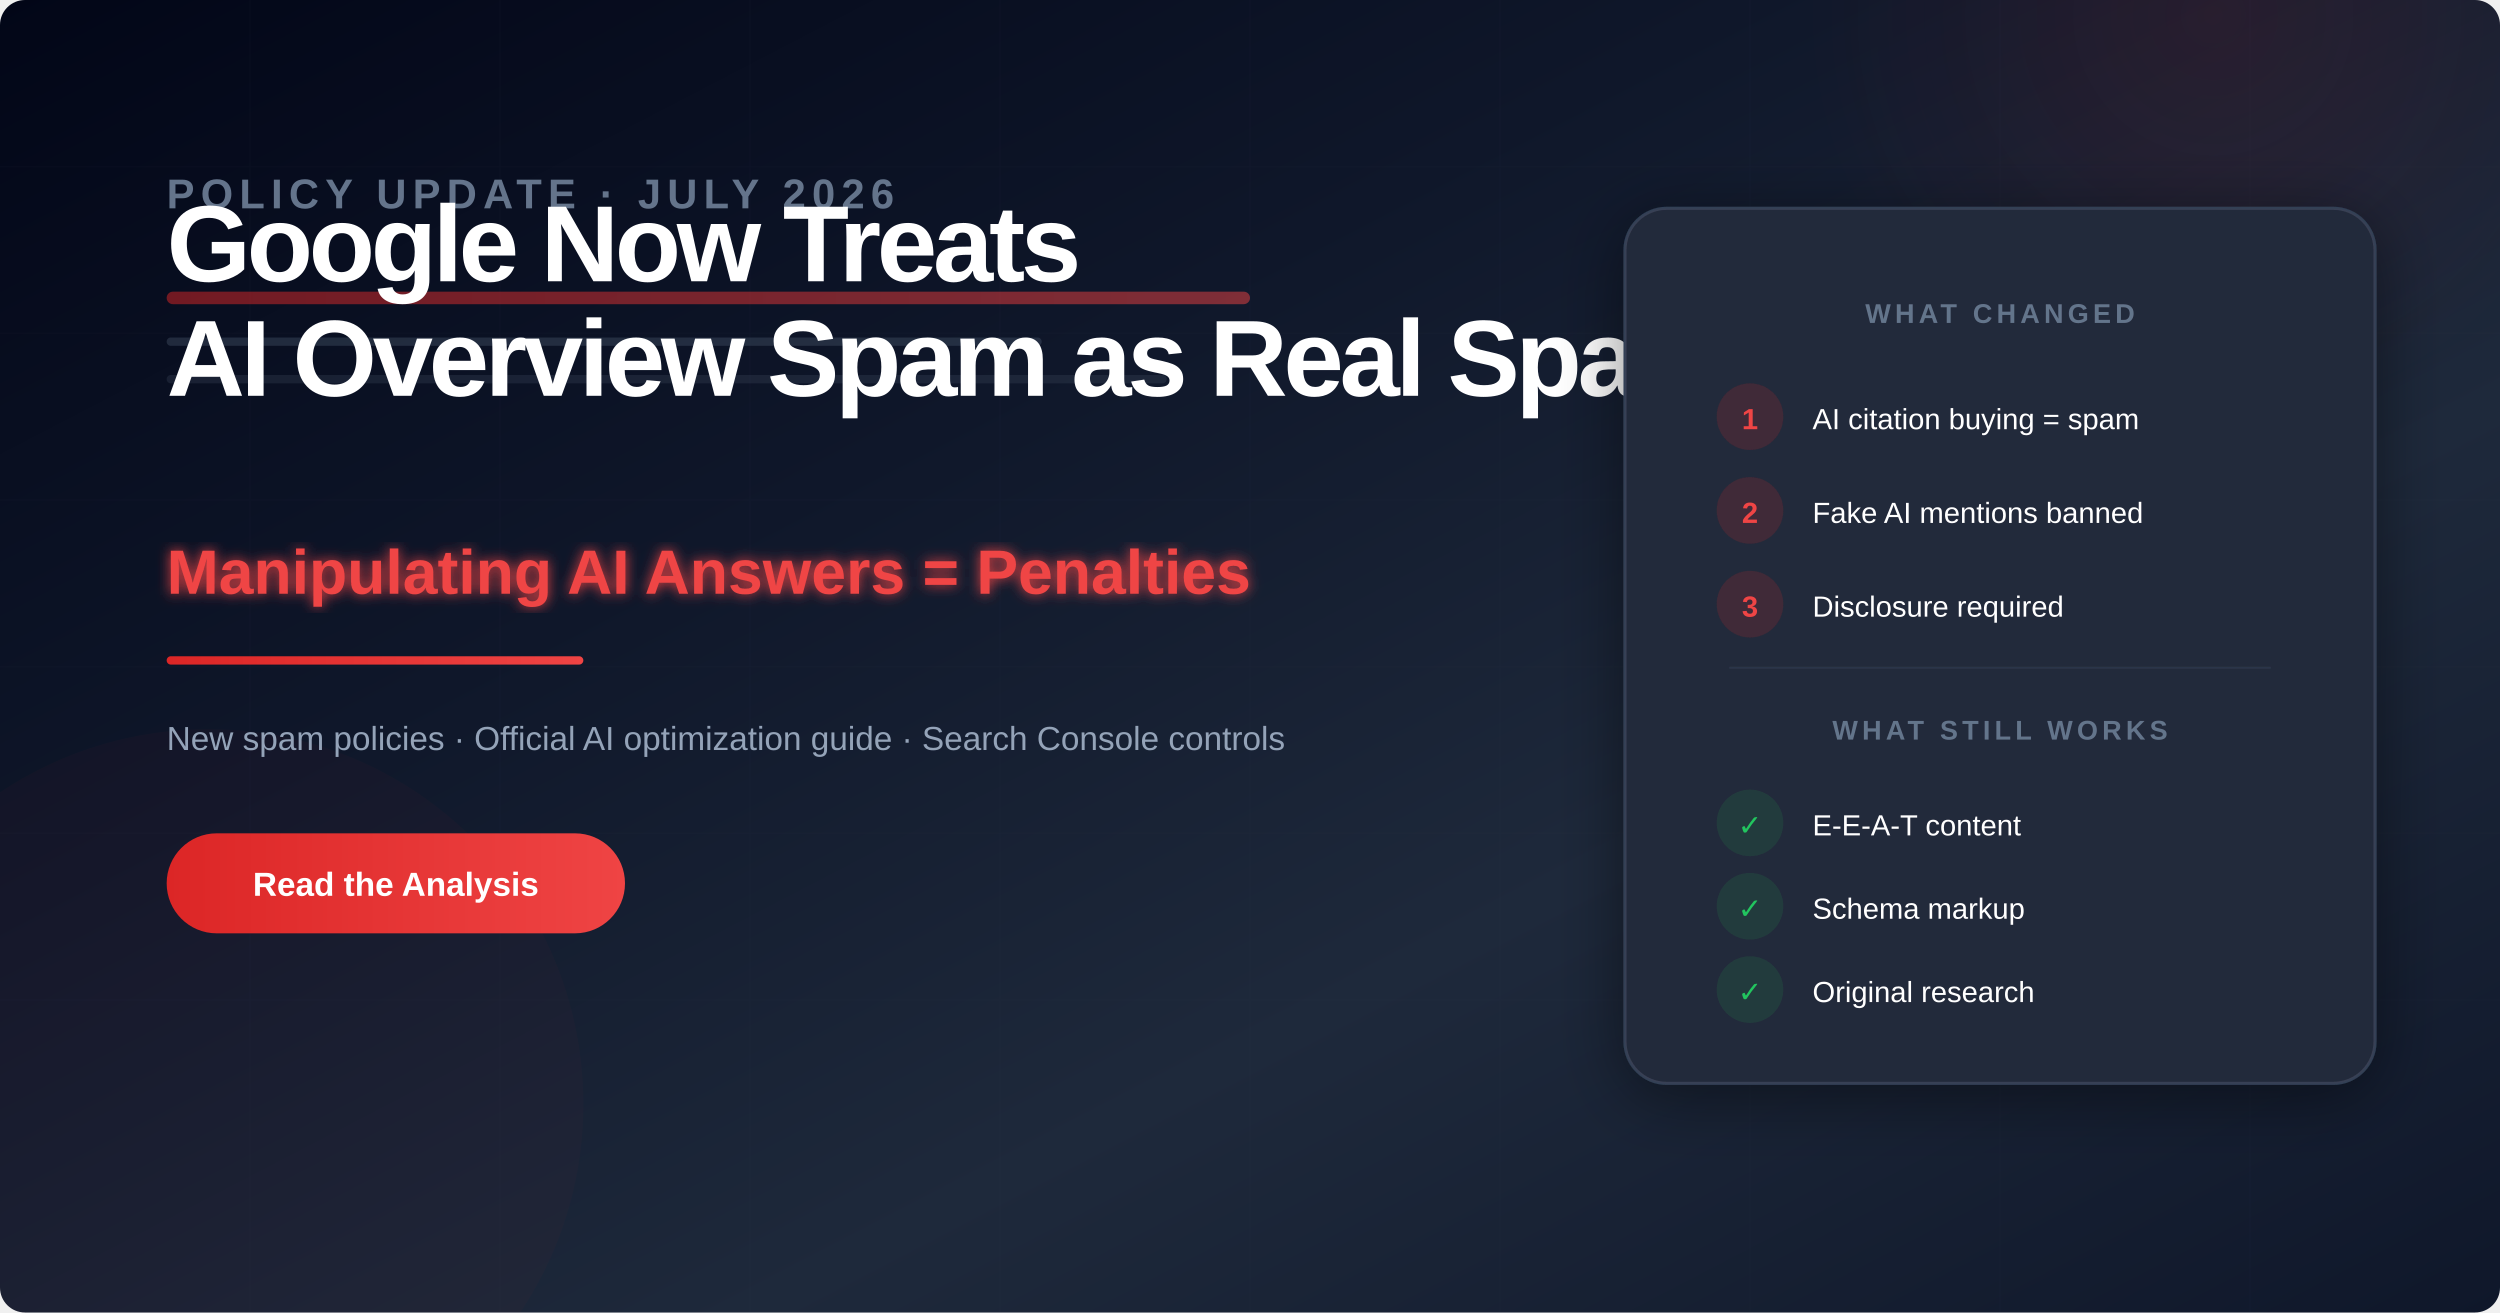
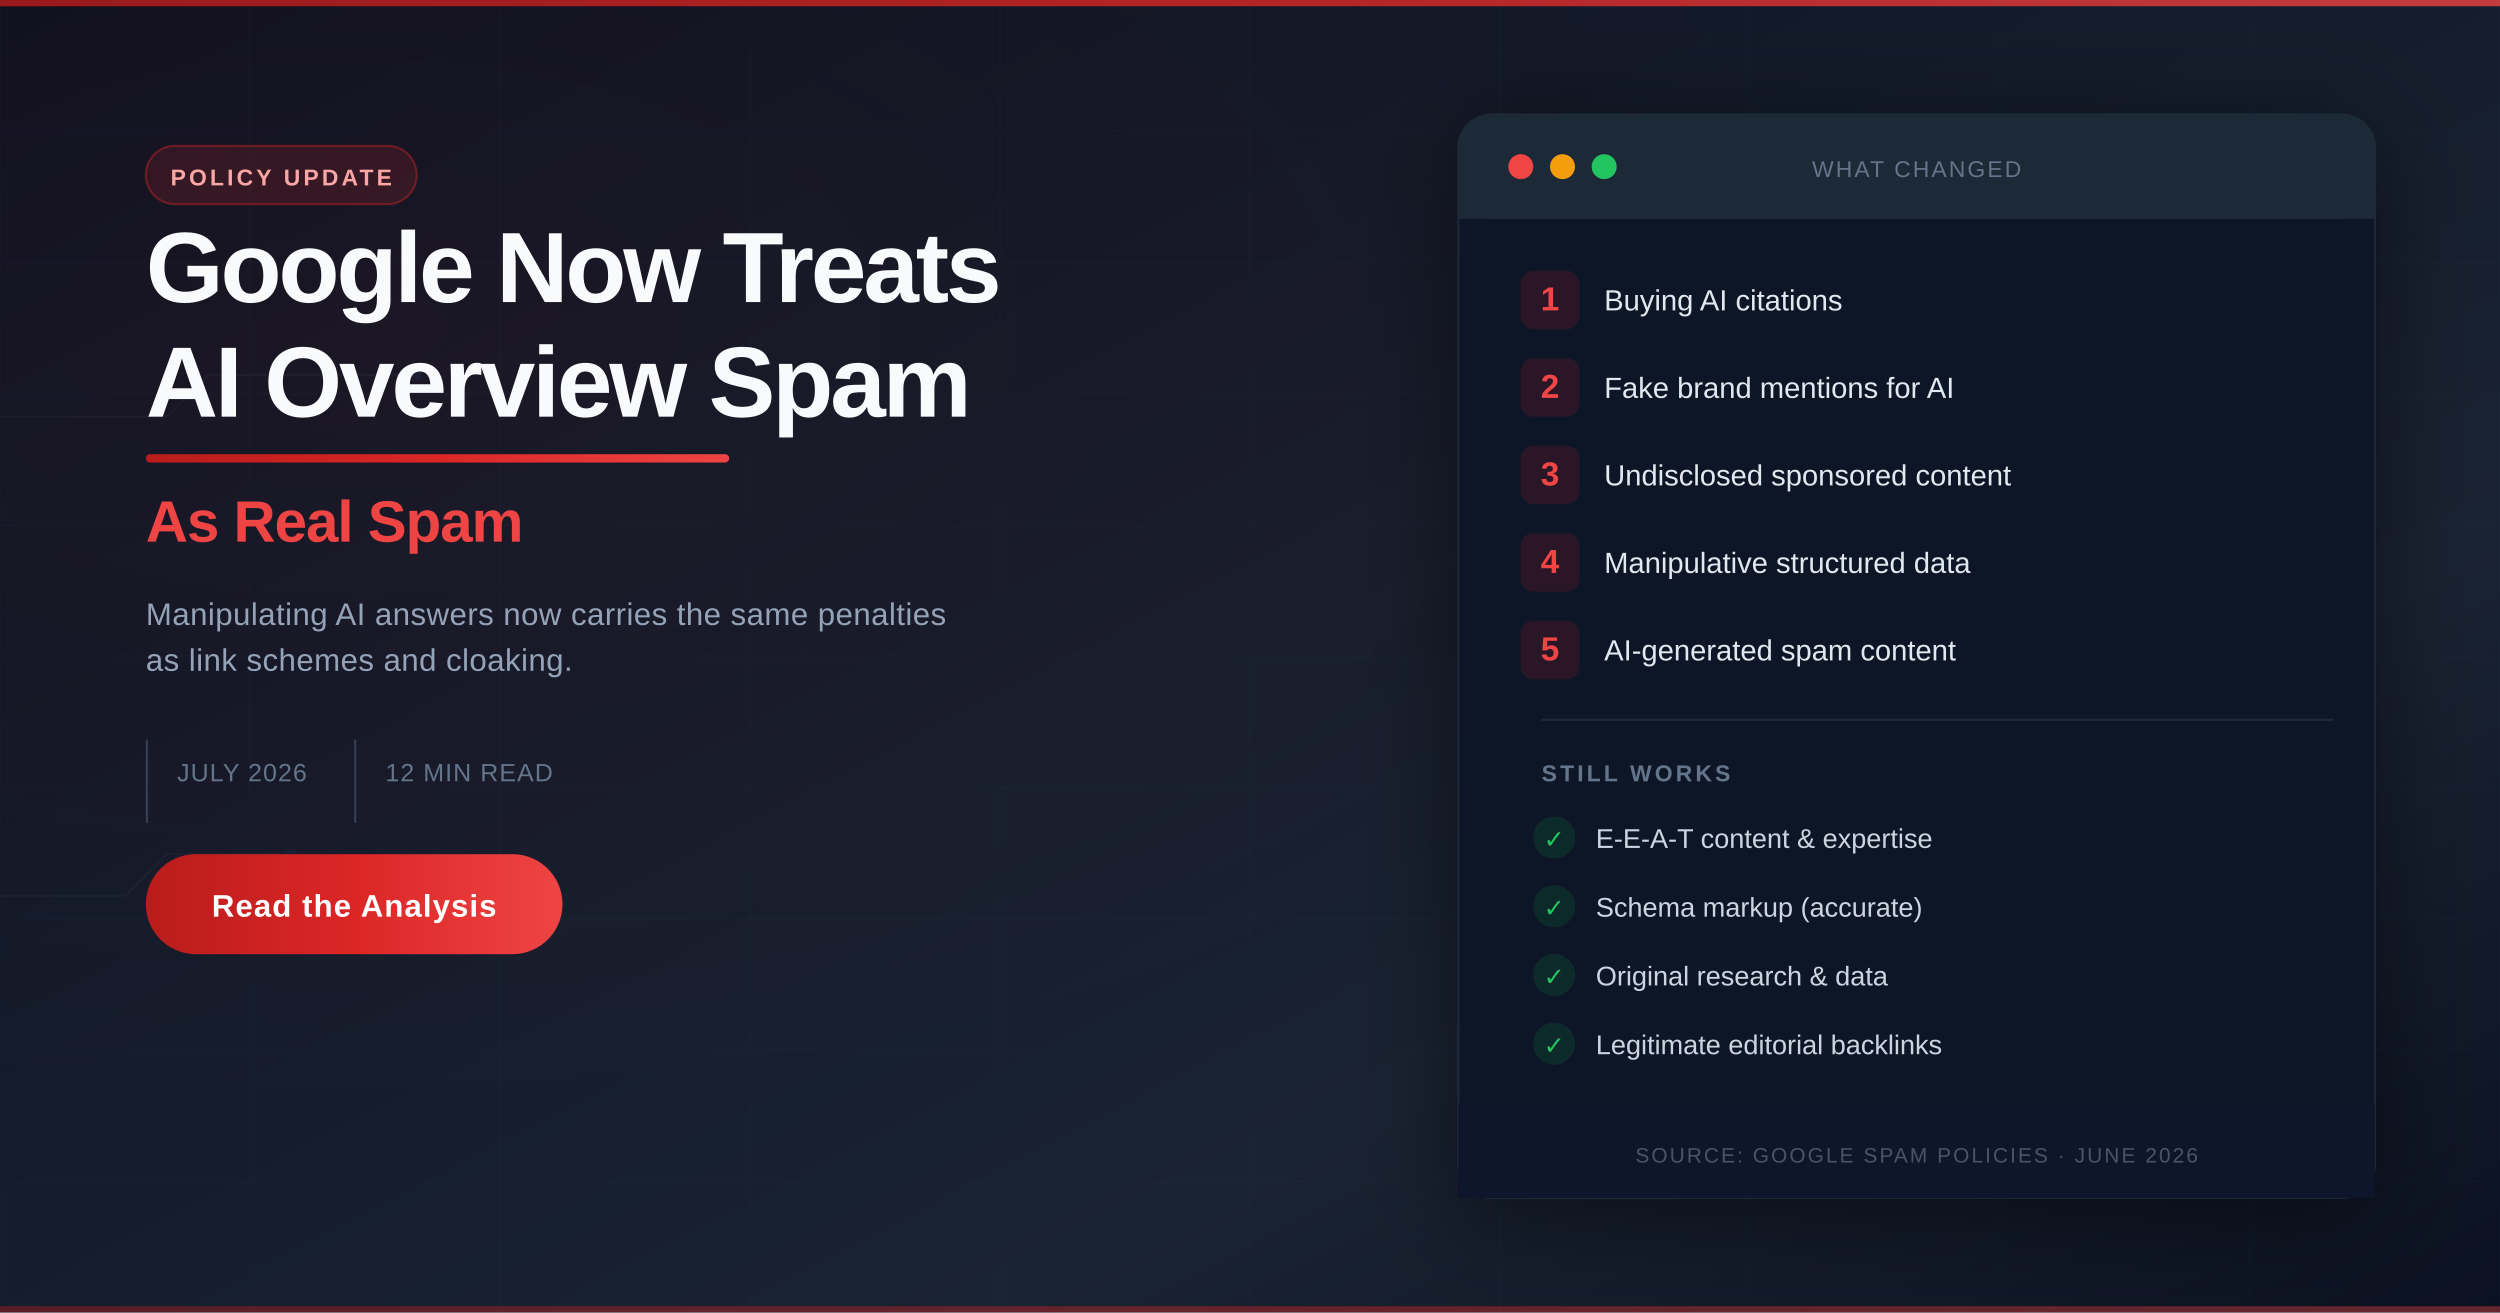
<svg xmlns="http://www.w3.org/2000/svg" width="1200" height="630" viewBox="0 0 1200 630">
  <defs>
    <linearGradient id="bg" x1="0%" y1="0%" x2="100%" y2="100%">
-       <stop offset="0%" style="stop-color:#020617" />
-       <stop offset="35%" style="stop-color:#0F172A" />
-       <stop offset="65%" style="stop-color:#1E293B" />
-       <stop offset="100%" style="stop-color:#0F172A" />
+       <stop offset="0%" style="stop-color:#0B1120" />
+       <stop offset="30%" style="stop-color:#111827" />
+       <stop offset="70%" style="stop-color:#1A2332" />
+       <stop offset="100%" style="stop-color:#0B1120" />
    </linearGradient>
-     <linearGradient id="red" x1="0%" y1="0%" x2="100%" y2="0%">
-       <stop offset="0%" style="stop-color:#DC2626" />
+     <linearGradient id="redAccent" x1="0%" y1="0%" x2="100%" y2="0%">
+       <stop offset="0%" style="stop-color:#B91C1C" />
+       <stop offset="50%" style="stop-color:#DC2626" />
      <stop offset="100%" style="stop-color:#EF4444" />
    </linearGradient>
-     <linearGradient id="green" x1="0%" y1="0%" x2="100%" y2="0%">
-       <stop offset="0%" style="stop-color:#16A34A" />
+     <linearGradient id="greenAccent" x1="0%" y1="0%" x2="100%" y2="0%">
+       <stop offset="0%" style="stop-color:#15803D" />
      <stop offset="100%" style="stop-color:#22C55E" />
    </linearGradient>
-     <radialGradient id="glow1" cx="70%" cy="30%" r="35%">
-       <stop offset="0%" style="stop-color:#DC2626;stop-opacity:0.1" />
+     <linearGradient id="blueAccent" x1="0%" y1="0%" x2="100%" y2="0%">
+       <stop offset="0%" style="stop-color:#1D4ED8" />
+       <stop offset="100%" style="stop-color:#3B82F6" />
+     </linearGradient>
+     <linearGradient id="goldAccent" x1="0%" y1="0%" x2="100%" y2="0%">
+       <stop offset="0%" style="stop-color:#B45309" />
+       <stop offset="100%" style="stop-color:#F59E0B" />
+     </linearGradient>
+     <radialGradient id="ambientGlow" cx="15%" cy="25%" r="60%">
+       <stop offset="0%" style="stop-color:#DC2626;stop-opacity:0.06" />
      <stop offset="100%" style="stop-color:#DC2626;stop-opacity:0" />
    </radialGradient>
-     <filter id="shadow">
-       <feDropShadow dx="0" dy="6" stdDeviation="16" flood-color="#000" flood-opacity="0.45" />
+     <filter id="cardShadow">
+       <feDropShadow dx="0" dy="8" stdDeviation="24" flood-color="#000" flood-opacity="0.5" />
    </filter>
-     <filter id="glow">
-       <feGaussianBlur stdDeviation="3" result="b" />
+     <filter id="softGlow">
+       <feGaussianBlur stdDeviation="2" result="b" />
      <feMerge>
        <feMergeNode in="b" />
        <feMergeNode in="SourceGraphic" />
      </feMerge>
    </filter>
-     <clipPath id="clip">
-       <rect x="0" y="0" width="1200" height="630" rx="12" />
+     <clipPath id="mainClip">
+       <rect x="0" y="0" width="1200" height="630" rx="0" />
    </clipPath>
  </defs>
-   <g clip-path="url(#clip)">
+   <g clip-path="url(#mainClip)">
    <rect width="1200" height="630" fill="url(#bg)" />
-     <circle cx="950" cy="120" r="280" fill="url(#glow1)" />
-     <circle cx="100" cy="530" r="180" fill="#DC2626" opacity="0.03" />
-     <g opacity="0.06">
-       <line x1="0" y1="80" x2="1200" y2="80" stroke="#334155" stroke-width="0.5" />
-       <line x1="0" y1="160" x2="1200" y2="160" stroke="#334155" stroke-width="0.5" />
-       <line x1="0" y1="240" x2="1200" y2="240" stroke="#334155" stroke-width="0.5" />
-       <line x1="0" y1="320" x2="1200" y2="320" stroke="#334155" stroke-width="0.5" />
-       <line x1="0" y1="400" x2="1200" y2="400" stroke="#334155" stroke-width="0.5" />
-       <line x1="0" y1="480" x2="1200" y2="480" stroke="#334155" stroke-width="0.5" />
-       <line x1="120" y1="0" x2="120" y2="630" stroke="#334155" stroke-width="0.5" />
-       <line x1="240" y1="0" x2="240" y2="630" stroke="#334155" stroke-width="0.5" />
-       <line x1="360" y1="0" x2="360" y2="630" stroke="#334155" stroke-width="0.5" />
-       <line x1="480" y1="0" x2="480" y2="630" stroke="#334155" stroke-width="0.5" />
-       <line x1="600" y1="0" x2="600" y2="630" stroke="#334155" stroke-width="0.5" />
-       <line x1="720" y1="0" x2="720" y2="630" stroke="#334155" stroke-width="0.5" />
-       <line x1="840" y1="0" x2="840" y2="630" stroke="#334155" stroke-width="0.5" />
-       <line x1="960" y1="0" x2="960" y2="630" stroke="#334155" stroke-width="0.5" />
-       <line x1="1080" y1="0" x2="1080" y2="630" stroke="#334155" stroke-width="0.5" />
+     <rect width="1200" height="630" fill="url(#ambientGlow)" />
+     <g opacity="0.04" stroke="#3B82F6" stroke-width="0.5" fill="none">
+       <path d="M0 0 L1200 0 M0 63 L1200 63 M0 126 L1200 126 M0 189 L1200 189 M0 252 L1200 252 M0 315 L1200 315 M0 378 L1200 378 M0 441 L1200 441 M0 504 L1200 504 M0 567 L1200 567 M0 630 L1200 630" />
+       <path d="M0 0 L0 630 M120 0 L120 630 M240 0 L240 630 M360 0 L360 630 M480 0 L480 630 M600 0 L600 630 M720 0 L720 630 M840 0 L840 630 M960 0 L960 630 M1080 0 L1080 630 M1200 0 L1200 630" />
    </g>
-     <rect x="80" y="140" width="520" height="6" rx="3" fill="url(#red)" opacity="0.5" />
-     <rect x="80" y="162" width="420" height="4" rx="2" fill="#475569" opacity="0.4" />
-     <rect x="80" y="180" width="480" height="4" rx="2" fill="#475569" opacity="0.25" />
-     <text x="80" y="100" font-family="Arial,sans-serif" font-size="20" fill="#64748B" font-weight="600" letter-spacing="3">POLICY UPDATE · JULY 2026</text>
-     <text x="80" y="135" font-family="Arial,sans-serif" font-size="52" font-weight="bold" fill="white" letter-spacing="-2">Google Now Treats</text>
-     <text x="80" y="135" font-family="Arial,sans-serif" font-size="52" font-weight="bold" fill="white" dy="55" letter-spacing="-2">AI Overview Spam as Real Spam</text>
-     <g filter="url(#glow)">
-       <text x="80" y="285" font-family="Arial,sans-serif" font-size="30" fill="#EF4444" font-weight="700">Manipulating AI Answers = Penalties</text>
+     <g stroke="#334155" stroke-width="1" fill="none" opacity="0.15">
+       <path d="M0 200 L80 200 L100 180 L200 180" />
+       <path d="M0 430 L60 430 L80 410 L140 410" />
+       <circle cx="200" cy="180" r="3" fill="#3B82F6" opacity="0.4" />
+       <circle cx="140" cy="410" r="3" fill="#3B82F6" opacity="0.4" />
    </g>
-     <rect x="80" y="315" width="200" height="4" rx="2" fill="url(#red)" />
-     <text x="80" y="360" font-family="Arial,sans-serif" font-size="16" fill="#94A3B8">New spam policies · Official AI optimization guide · Search Console controls</text>
-     <rect x="80" y="400" width="220" height="48" rx="24" fill="url(#red)" />
-     <text x="190" y="430" font-family="Arial,sans-serif" font-size="16" fill="white" text-anchor="middle" font-weight="600">Read the Analysis</text>
-     <g filter="url(#shadow)">
-       <rect x="780" y="100" width="360" height="420" rx="20" fill="#1E293B" stroke="#334155" stroke-width="1.5" />
-       <rect x="780" y="100" width="360" height="420" rx="20" fill="#DC2626" opacity="0.03" />
-       <text x="960" y="155" font-family="Arial,sans-serif" font-size="13" fill="#64748B" text-anchor="middle" font-weight="600" letter-spacing="2">WHAT CHANGED</text>
+     <rect x="0" y="0" width="1200" height="3" fill="url(#redAccent)" opacity="0.8" />
+     <g>
+       <rect x="70" y="70" width="130" height="28" rx="14" fill="#DC2626" opacity="0.15" />
+       <rect x="70" y="70" width="130" height="28" rx="14" fill="none" stroke="#DC2626" stroke-width="1" opacity="0.4" />
+       <text x="135" y="89" font-family="'Segoe UI',Arial,sans-serif" font-size="11" fill="#FCA5A5" text-anchor="middle" font-weight="600" letter-spacing="1.5">POLICY UPDATE</text>
+       <text x="70" y="145" font-family="'Segoe UI',Arial,sans-serif" font-size="48" font-weight="800" fill="#F8FAFC" letter-spacing="-1.5">Google Now Treats</text>
+       <text x="70" y="200" font-family="'Segoe UI',Arial,sans-serif" font-size="48" font-weight="800" fill="#F8FAFC" letter-spacing="-1.5">AI Overview Spam</text>
+       <rect x="70" y="218" width="280" height="4" rx="2" fill="url(#redAccent)" />
+       <text x="70" y="260" font-family="'Segoe UI',Arial,sans-serif" font-size="28" font-weight="700" fill="#EF4444" letter-spacing="-0.5">As Real Spam</text>
+       <text x="70" y="300" font-family="'Segoe UI',Arial,sans-serif" font-size="15" fill="#94A3B8" letter-spacing="0.2">Manipulating AI answers now carries the same penalties</text>
+       <text x="70" y="322" font-family="'Segoe UI',Arial,sans-serif" font-size="15" fill="#94A3B8" letter-spacing="0.2">as link schemes and cloaking.</text>
+       <rect x="70" y="355" width="1" height="40" fill="#334155" />
+       <text x="85" y="375" font-family="'Segoe UI',Arial,sans-serif" font-size="12" fill="#64748B" letter-spacing="0.5">JULY 2026</text>
+       <rect x="170" y="355" width="1" height="40" fill="#334155" />
+       <text x="185" y="375" font-family="'Segoe UI',Arial,sans-serif" font-size="12" fill="#64748B" letter-spacing="0.5">12 MIN READ</text>
+       <rect x="70" y="410" width="200" height="48" rx="24" fill="url(#redAccent)" />
+       <text x="170" y="440" font-family="'Segoe UI',Arial,sans-serif" font-size="15" fill="white" text-anchor="middle" font-weight="600" letter-spacing="0.5">Read the Analysis</text>
+     </g>
+     <g filter="url(#cardShadow)">
+       <rect x="700" y="55" width="440" height="520" rx="16" fill="#111827" stroke="#1F2937" stroke-width="1" />
+       <rect x="700" y="55" width="440" height="50" rx="16" fill="#1F2937" />
+       <rect x="700" y="90" width="440" height="15" fill="#1F2937" />
+       <circle cx="730" cy="80" r="6" fill="#EF4444" />
+       <circle cx="750" cy="80" r="6" fill="#F59E0B" />
+       <circle cx="770" cy="80" r="6" fill="#22C55E" />
+       <text x="920" y="85" font-family="'Segoe UI',Arial,sans-serif" font-size="11" fill="#64748B" text-anchor="middle" letter-spacing="1">WHAT CHANGED</text>
      <g>
-         <circle cx="840" cy="200" r="16" fill="#DC2626" opacity="0.15" />
-         <text x="840" y="206" font-family="Arial,sans-serif" font-size="14" fill="#EF4444" text-anchor="middle" font-weight="bold">1</text>
-         <text x="870" y="206" font-family="Arial,sans-serif" font-size="14" fill="white">AI citation buying = spam</text>
+         <rect x="730" y="130" width="28" height="28" rx="6" fill="#DC2626" opacity="0.12" />
+         <text x="744" y="149" font-family="'Segoe UI',Arial,sans-serif" font-size="16" fill="#EF4444" text-anchor="middle" font-weight="bold">1</text>
+         <text x="770" y="149" font-family="'Segoe UI',Arial,sans-serif" font-size="14" fill="#E2E8F0" font-weight="500">Buying AI citations</text>
      </g>
      <g>
-         <circle cx="840" cy="245" r="16" fill="#DC2626" opacity="0.15" />
-         <text x="840" y="251" font-family="Arial,sans-serif" font-size="14" fill="#EF4444" text-anchor="middle" font-weight="bold">2</text>
-         <text x="870" y="251" font-family="Arial,sans-serif" font-size="14" fill="white">Fake AI mentions banned</text>
+         <rect x="730" y="172" width="28" height="28" rx="6" fill="#DC2626" opacity="0.12" />
+         <text x="744" y="191" font-family="'Segoe UI',Arial,sans-serif" font-size="16" fill="#EF4444" text-anchor="middle" font-weight="bold">2</text>
+         <text x="770" y="191" font-family="'Segoe UI',Arial,sans-serif" font-size="14" fill="#E2E8F0" font-weight="500">Fake brand mentions for AI</text>
      </g>
      <g>
-         <circle cx="840" cy="290" r="16" fill="#DC2626" opacity="0.15" />
-         <text x="840" y="296" font-family="Arial,sans-serif" font-size="14" fill="#EF4444" text-anchor="middle" font-weight="bold">3</text>
-         <text x="870" y="296" font-family="Arial,sans-serif" font-size="14" fill="white">Disclosure required</text>
-       </g>
-       <rect x="830" y="320" width="260" height="1" fill="#334155" opacity="0.5" />
-       <text x="960" y="355" font-family="Arial,sans-serif" font-size="13" fill="#64748B" text-anchor="middle" font-weight="600" letter-spacing="2">WHAT STILL WORKS</text>
-       <g>
-         <circle cx="840" cy="395" r="16" fill="#16A34A" opacity="0.15" />
-         <text x="840" y="401" font-family="Arial,sans-serif" font-size="14" fill="#22C55E" text-anchor="middle" font-weight="bold">✓</text>
-         <text x="870" y="401" font-family="Arial,sans-serif" font-size="14" fill="white">E-E-A-T content</text>
+         <rect x="730" y="214" width="28" height="28" rx="6" fill="#DC2626" opacity="0.12" />
+         <text x="744" y="233" font-family="'Segoe UI',Arial,sans-serif" font-size="16" fill="#EF4444" text-anchor="middle" font-weight="bold">3</text>
+         <text x="770" y="233" font-family="'Segoe UI',Arial,sans-serif" font-size="14" fill="#E2E8F0" font-weight="500">Undisclosed sponsored content</text>
      </g>
      <g>
-         <circle cx="840" cy="435" r="16" fill="#16A34A" opacity="0.15" />
-         <text x="840" y="441" font-family="Arial,sans-serif" font-size="14" fill="#22C55E" text-anchor="middle" font-weight="bold">✓</text>
-         <text x="870" y="441" font-family="Arial,sans-serif" font-size="14" fill="white">Schema markup</text>
+         <rect x="730" y="256" width="28" height="28" rx="6" fill="#DC2626" opacity="0.12" />
+         <text x="744" y="275" font-family="'Segoe UI',Arial,sans-serif" font-size="16" fill="#EF4444" text-anchor="middle" font-weight="bold">4</text>
+         <text x="770" y="275" font-family="'Segoe UI',Arial,sans-serif" font-size="14" fill="#E2E8F0" font-weight="500">Manipulative structured data</text>
      </g>
      <g>
-         <circle cx="840" cy="475" r="16" fill="#16A34A" opacity="0.15" />
-         <text x="840" y="481" font-family="Arial,sans-serif" font-size="14" fill="#22C55E" text-anchor="middle" font-weight="bold">✓</text>
-         <text x="870" y="481" font-family="Arial,sans-serif" font-size="14" fill="white">Original research</text>
+         <rect x="730" y="298" width="28" height="28" rx="6" fill="#DC2626" opacity="0.12" />
+         <text x="744" y="317" font-family="'Segoe UI',Arial,sans-serif" font-size="16" fill="#EF4444" text-anchor="middle" font-weight="bold">5</text>
+         <text x="770" y="317" font-family="'Segoe UI',Arial,sans-serif" font-size="14" fill="#E2E8F0" font-weight="500">AI-generated spam content</text>
      </g>
+       <rect x="740" y="345" width="380" height="1" fill="#1F2937" />
+       <text x="740" y="375" font-family="'Segoe UI',Arial,sans-serif" font-size="11" fill="#64748B" letter-spacing="1.5" font-weight="600">STILL WORKS</text>
+       <g>
+         <circle cx="746" cy="402" r="10" fill="#16A34A" opacity="0.15" />
+         <text x="746" y="407" font-family="'Segoe UI',Arial,sans-serif" font-size="12" fill="#22C55E" text-anchor="middle" font-weight="bold">✓</text>
+         <text x="766" y="407" font-family="'Segoe UI',Arial,sans-serif" font-size="13" fill="#CBD5E1">E-E-A-T content &amp; expertise</text>
+       </g>
+       <g>
+         <circle cx="746" cy="435" r="10" fill="#16A34A" opacity="0.15" />
+         <text x="746" y="440" font-family="'Segoe UI',Arial,sans-serif" font-size="12" fill="#22C55E" text-anchor="middle" font-weight="bold">✓</text>
+         <text x="766" y="440" font-family="'Segoe UI',Arial,sans-serif" font-size="13" fill="#CBD5E1">Schema markup (accurate)</text>
+       </g>
+       <g>
+         <circle cx="746" cy="468" r="10" fill="#16A34A" opacity="0.15" />
+         <text x="746" y="473" font-family="'Segoe UI',Arial,sans-serif" font-size="12" fill="#22C55E" text-anchor="middle" font-weight="bold">✓</text>
+         <text x="766" y="473" font-family="'Segoe UI',Arial,sans-serif" font-size="13" fill="#CBD5E1">Original research &amp; data</text>
+       </g>
+       <g>
+         <circle cx="746" cy="501" r="10" fill="#16A34A" opacity="0.15" />
+         <text x="746" y="506" font-family="'Segoe UI',Arial,sans-serif" font-size="12" fill="#22C55E" text-anchor="middle" font-weight="bold">✓</text>
+         <text x="766" y="506" font-family="'Segoe UI',Arial,sans-serif" font-size="13" fill="#CBD5E1">Legitimate editorial backlinks</text>
+       </g>
+       <rect x="700" y="530" width="440" height="45" rx="0 0 16 16" fill="#0F172A" />
+       <text x="920" y="558" font-family="'Segoe UI',Arial,sans-serif" font-size="10" fill="#475569" text-anchor="middle" letter-spacing="1">SOURCE: GOOGLE SPAM POLICIES · JUNE 2026</text>
    </g>
+     <rect x="0" y="627" width="1200" height="3" fill="url(#redAccent)" opacity="0.4" />
  </g>
</svg>
